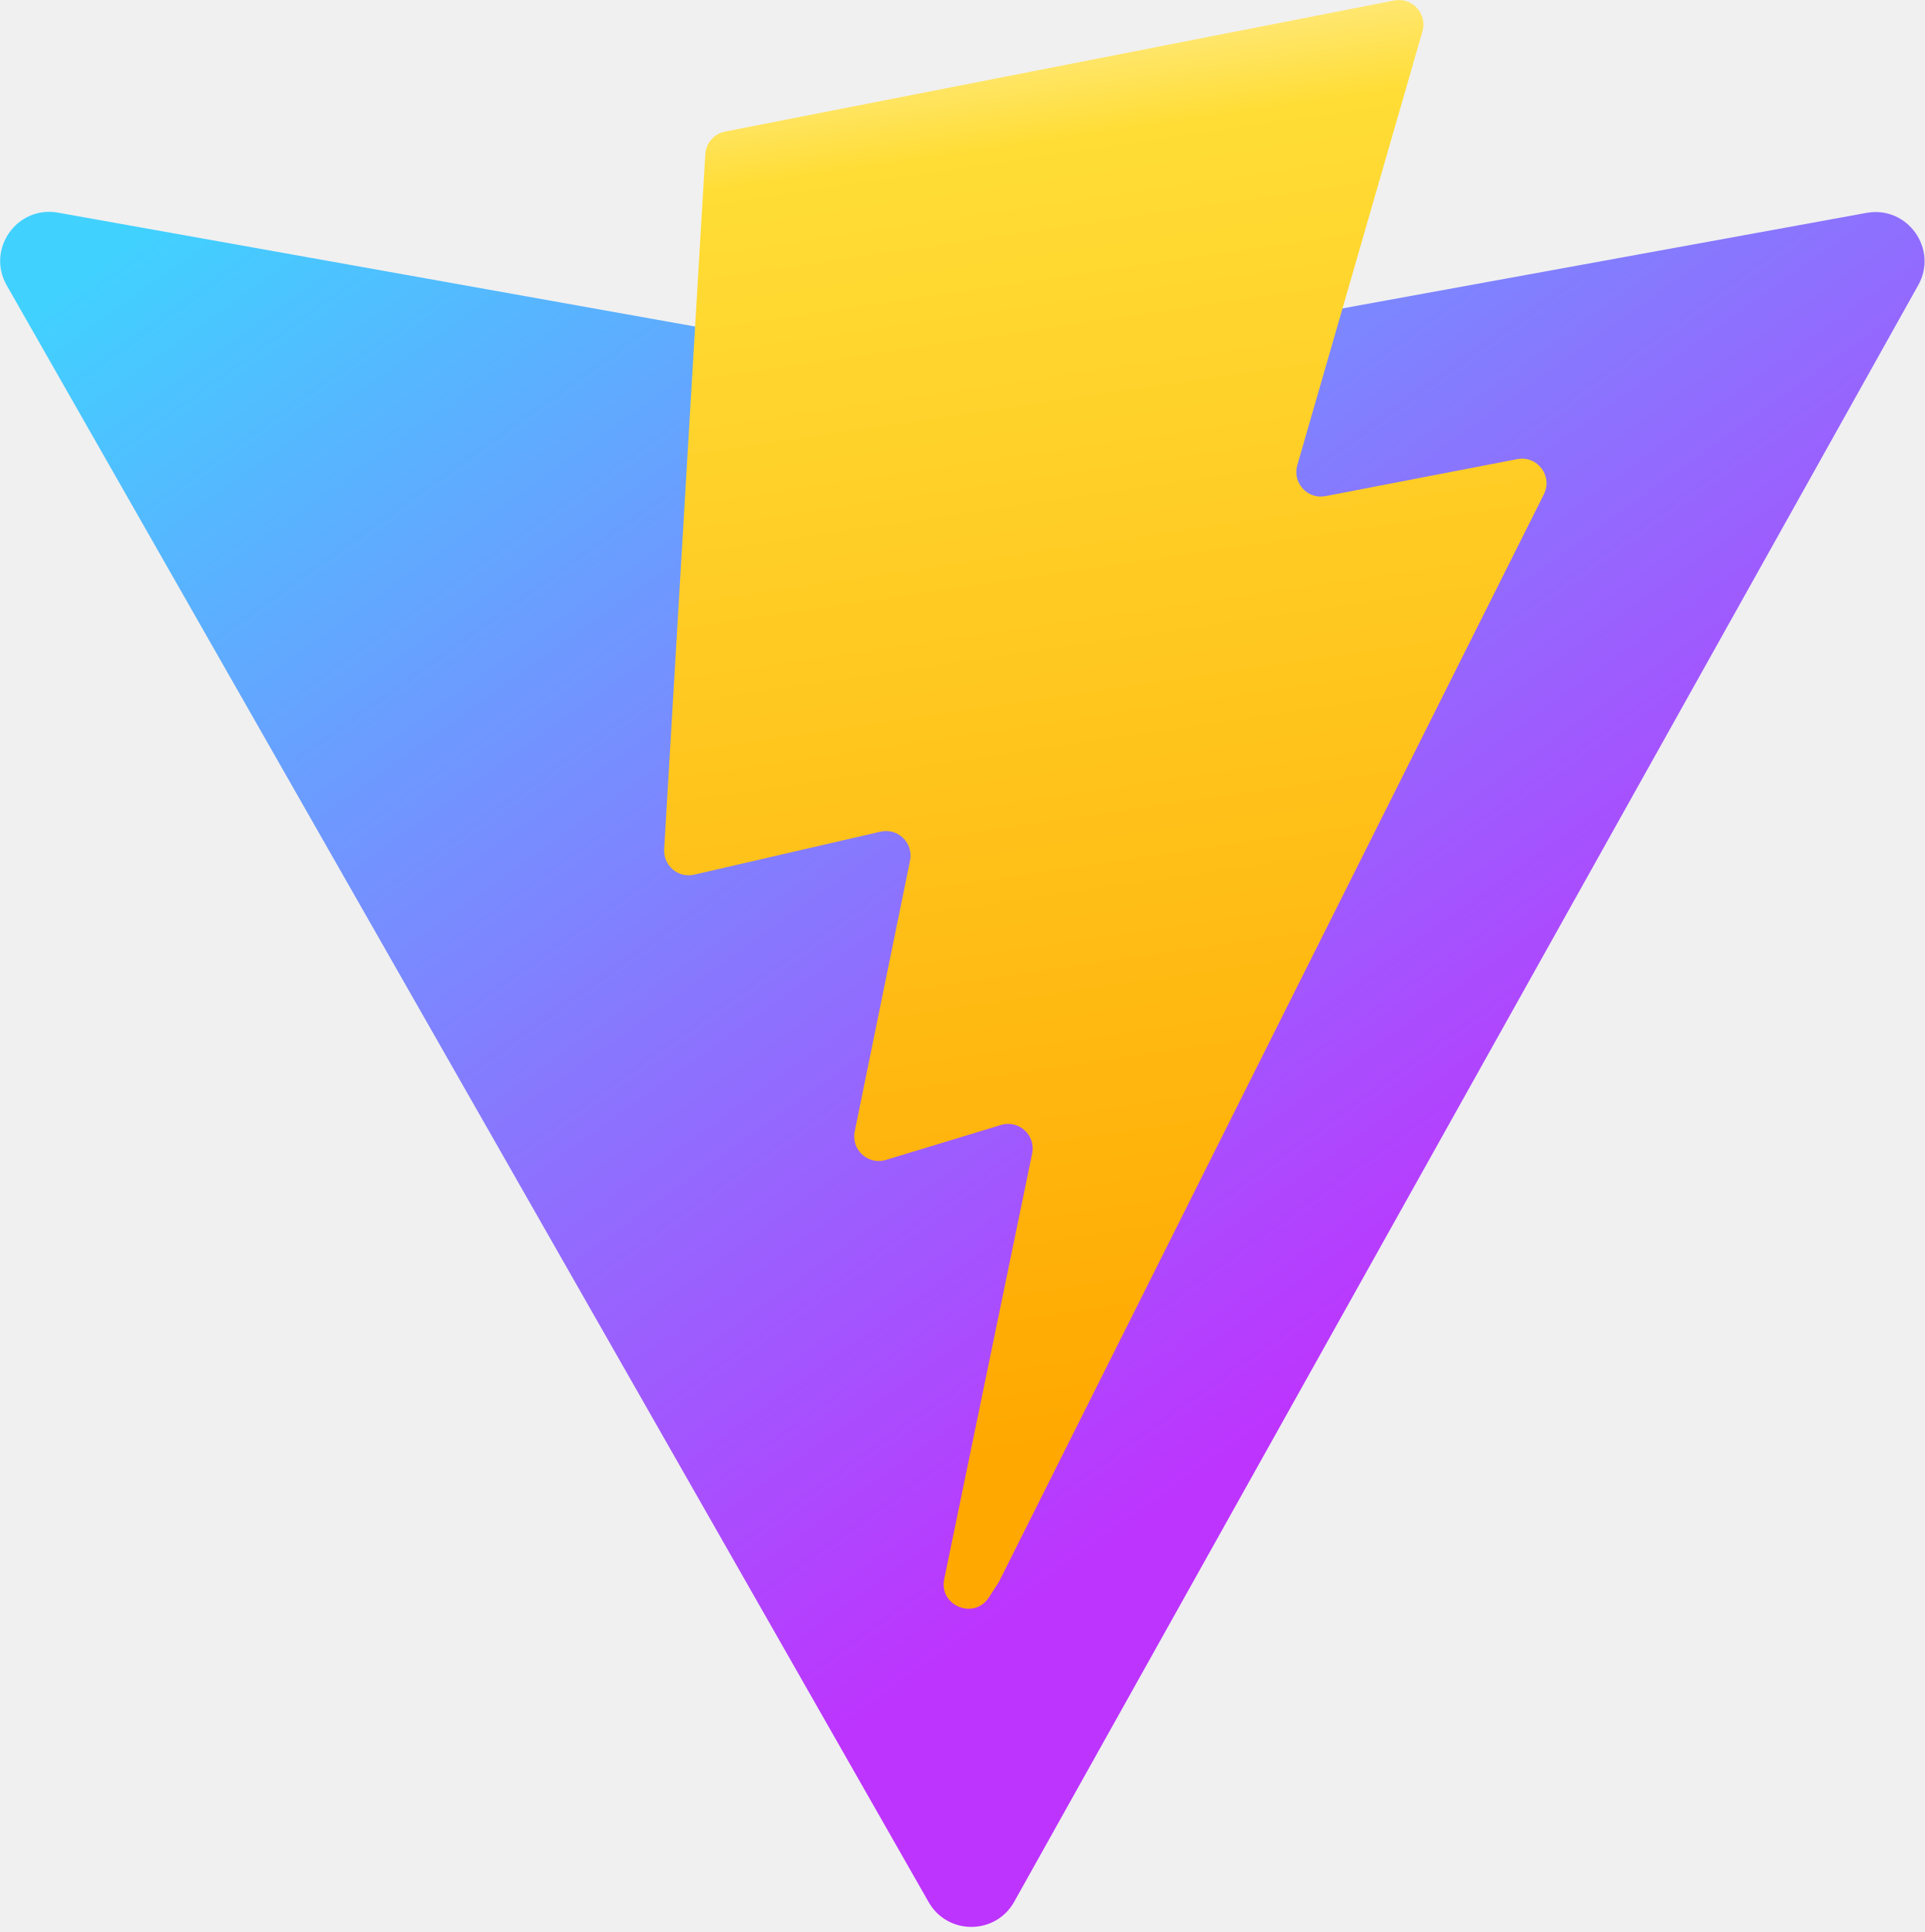
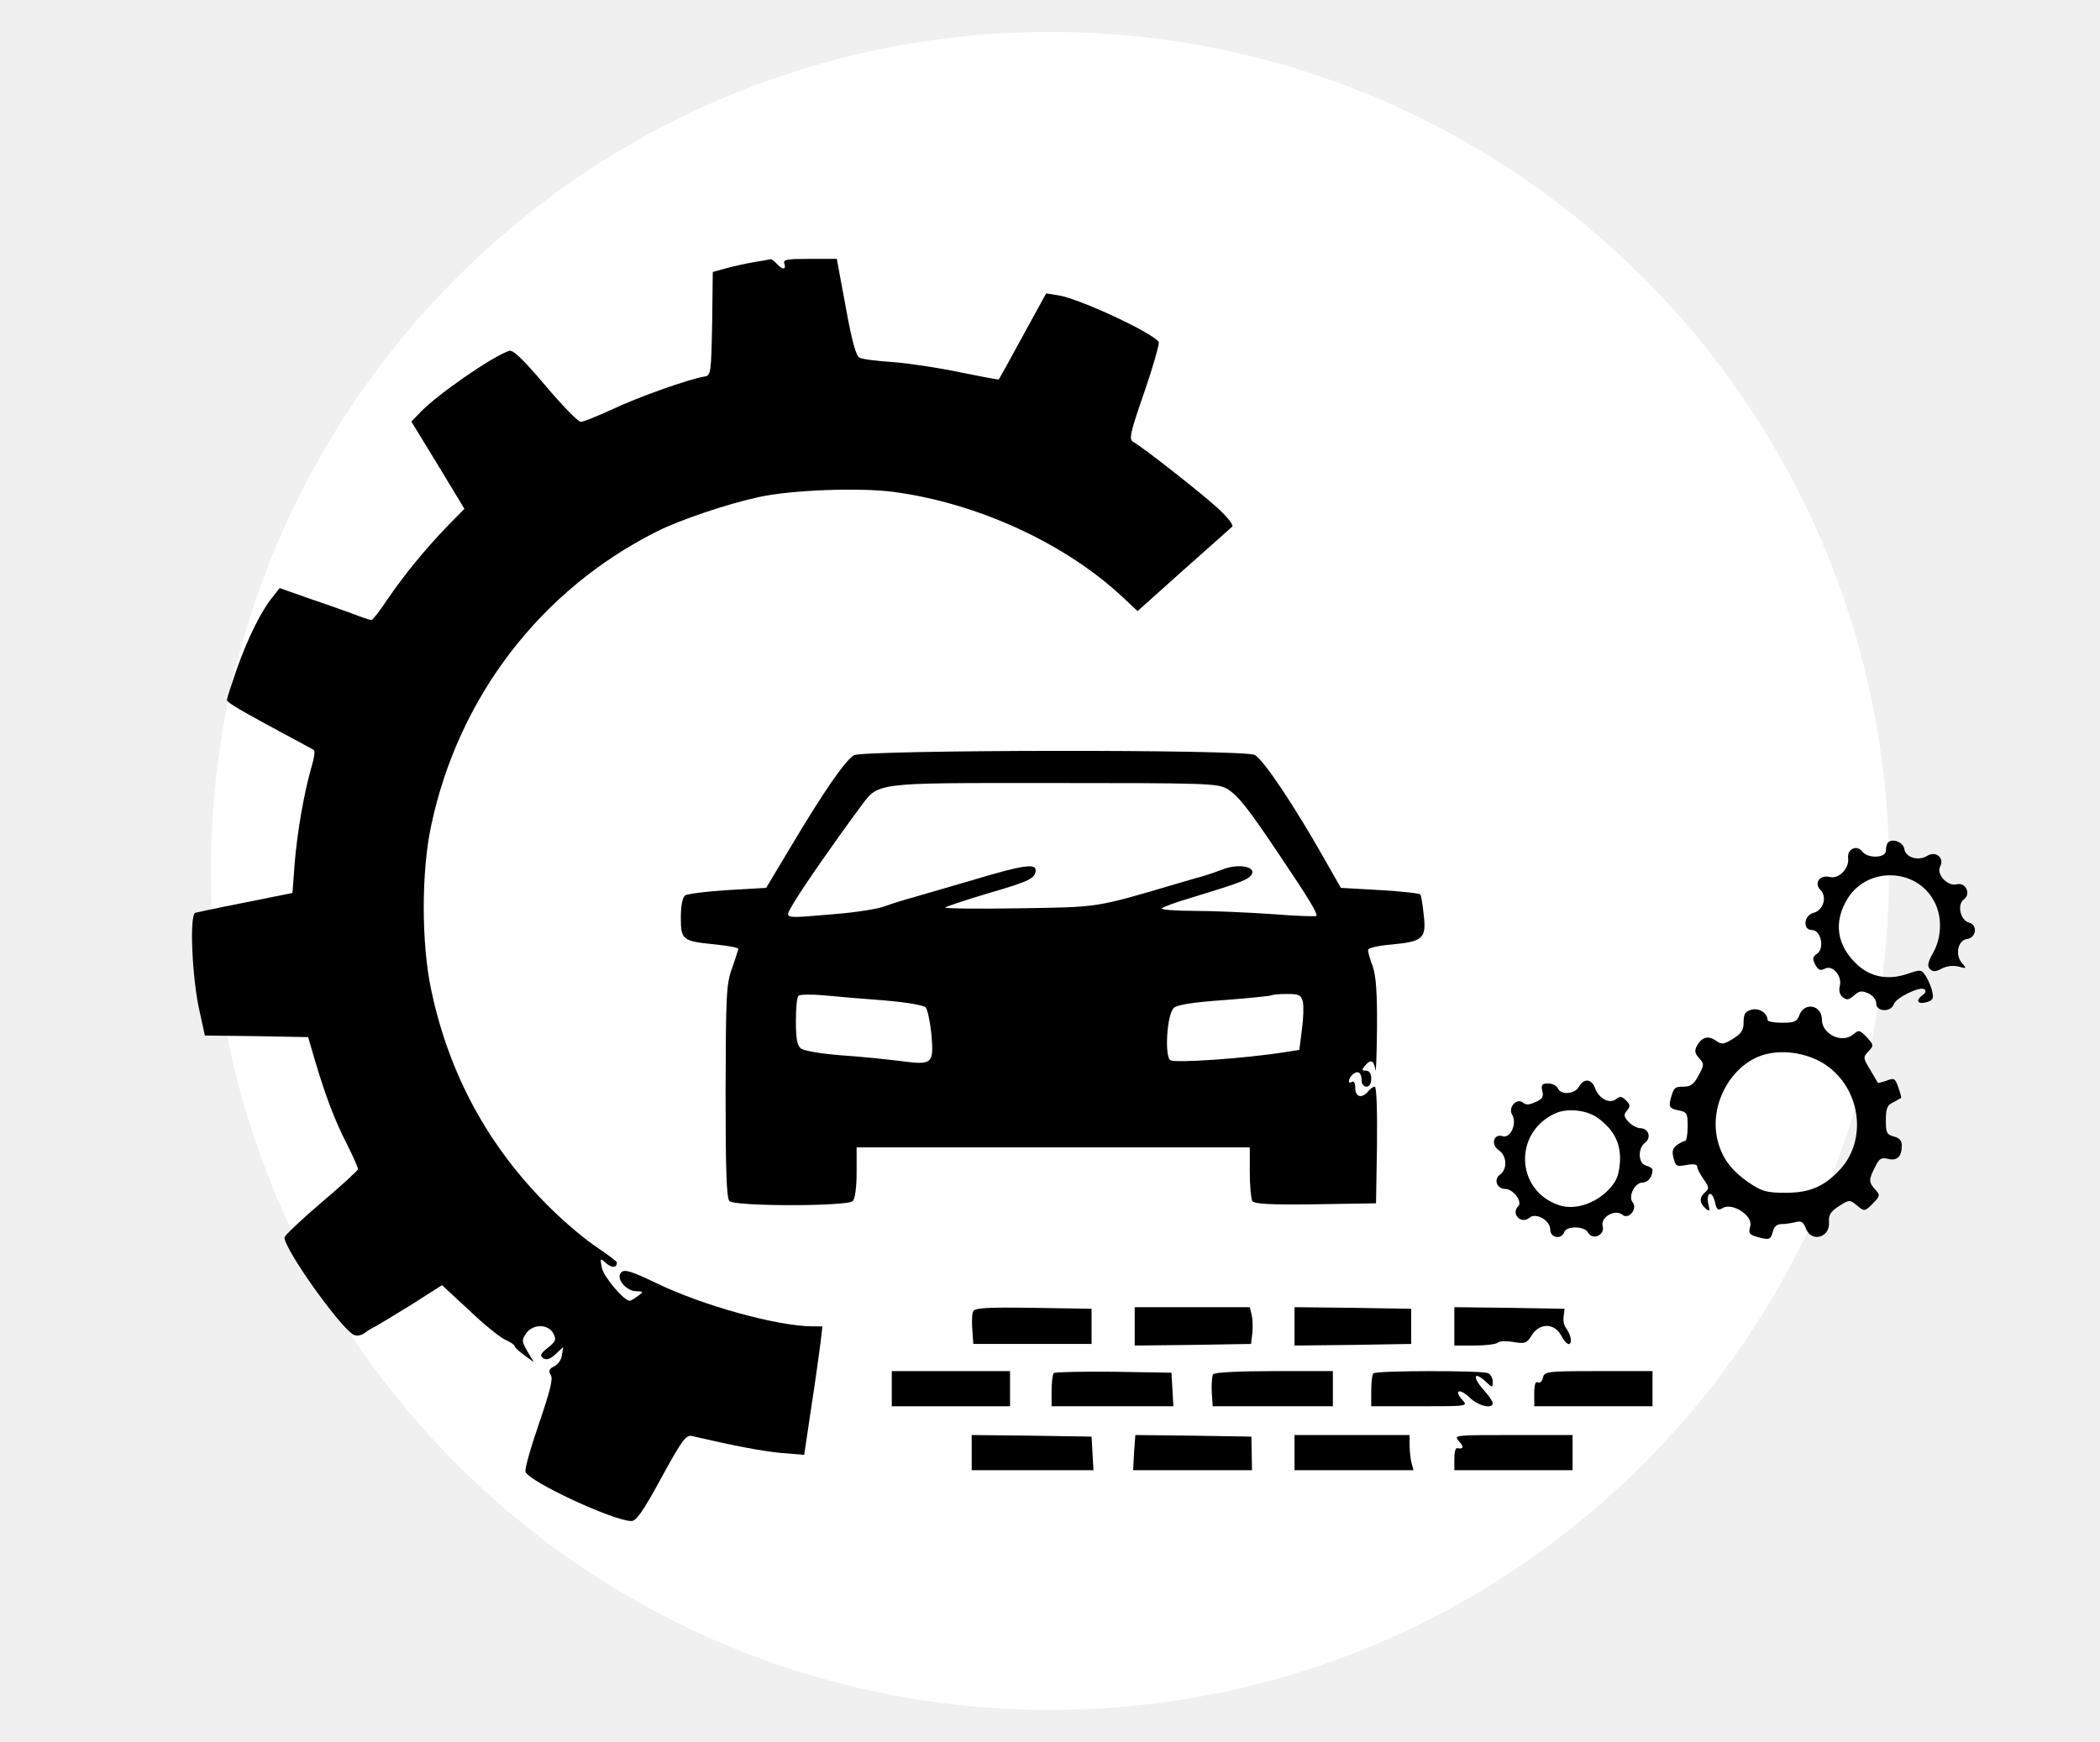
- <svg xmlns="http://www.w3.org/2000/svg" aria-hidden="true" role="img" class="iconify iconify--logos" width="31.88" height="32" preserveAspectRatio="xMidYMid meet" viewBox="0 0 256 257">
-   <defs>
-     <linearGradient id="IconifyId1813088fe1fbc01fb466" x1="-.828%" x2="57.636%" y1="7.652%" y2="78.411%">
-       <stop offset="0%" stop-color="#41D1FF" />
-       <stop offset="100%" stop-color="#BD34FE" />
-     </linearGradient>
-     <linearGradient id="IconifyId1813088fe1fbc01fb467" x1="43.376%" x2="50.316%" y1="2.242%" y2="89.03%">
-       <stop offset="0%" stop-color="#FFEA83" />
-       <stop offset="8.333%" stop-color="#FFDD35" />
-       <stop offset="100%" stop-color="#FFA800" />
-     </linearGradient>
-   </defs>
-   <path fill="url(#IconifyId1813088fe1fbc01fb466)" d="M255.153 37.938L134.897 252.976c-2.483 4.44-8.862 4.466-11.382.048L.875 37.958c-2.746-4.814 1.371-10.646 6.827-9.67l120.385 21.517a6.537 6.537 0 0 0 2.322-.004l117.867-21.483c5.438-.991 9.574 4.796 6.877 9.62Z" />
-   <path fill="url(#IconifyId1813088fe1fbc01fb467)" d="M185.432.063L96.44 17.501a3.268 3.268 0 0 0-2.634 3.014l-5.474 92.456a3.268 3.268 0 0 0 3.997 3.378l24.777-5.718c2.318-.535 4.413 1.507 3.936 3.838l-7.361 36.047c-.495 2.426 1.782 4.5 4.151 3.78l15.304-4.649c2.372-.72 4.652 1.36 4.15 3.788l-11.698 56.621c-.732 3.542 3.979 5.473 5.943 2.437l1.313-2.028l72.516-144.72c1.215-2.423-.88-5.186-3.54-4.672l-25.505 4.922c-2.396.462-4.435-1.77-3.759-4.114l16.646-57.705c.677-2.35-1.37-4.583-3.769-4.113Z" />
+ <svg xmlns="http://www.w3.org/2000/svg" version="1.0" width="657pt" height="545pt" viewBox="0 0 657 545" preserveAspectRatio="xMidYMid meet">
+   <circle cx="328.5" cy="272.5" r="262.5" fill="#ffffff" />
+   <g transform="translate(0,545) scale(0.1,-0.1)" fill="#000000" stroke="none">
+     <path d="M2360 4630 c-25 -4 -64 -13 -87 -19 l-43 -12 -2 -162 c-3 -153 -4 -162 -23 -165 -47 -7 -213 -66 -290 -103 -46 -21 -90 -39 -98 -39 -8 0 -58 51 -111 114 -73 86 -102 113 -114 108 -58 -21 -224 -137 -276 -191 l-29 -30 83 -136 83 -137 -55 -56 c-72 -75 -135 -153 -187 -229 -23 -35 -45 -63 -49 -63 -4 0 -32 9 -62 21 -30 11 -93 33 -140 49 l-85 30 -22 -28 c-35 -42 -78 -129 -112 -225 -17 -49 -31 -92 -31 -97 0 -8 35 -29 210 -123 30 -16 58 -31 62 -34 4 -2 1 -25 -7 -51 -24 -83 -45 -205 -53 -302 l-7 -94 -65 -13 c-36 -7 -101 -20 -145 -29 -44 -9 -86 -18 -94 -20 -19 -6 -10 -209 14 -311 l16 -73 162 -2 161 -3 22 -75 c33 -111 61 -185 100 -261 19 -38 34 -72 34 -77 0 -4 -52 -52 -115 -105 -63 -54 -115 -103 -115 -109 0 -38 181 -291 218 -305 8 -4 22 -1 31 5 9 7 25 17 36 22 11 6 62 37 114 69 l94 60 85 -79 c46 -44 97 -85 113 -92 16 -7 29 -16 29 -20 0 -4 14 -16 30 -28 l30 -22 -20 34 c-18 31 -18 36 -4 56 21 30 69 30 85 0 10 -19 8 -25 -17 -45 -24 -19 -26 -25 -14 -33 10 -6 21 -3 38 13 l24 22 -4 -25 c-1 -13 -12 -29 -24 -35 -16 -8 -19 -14 -11 -27 8 -12 -2 -50 -37 -153 -26 -75 -45 -143 -42 -150 11 -31 276 -154 331 -154 15 -1 37 30 94 135 64 117 77 135 95 131 139 -32 218 -47 279 -53 l73 -6 22 148 c13 82 25 173 29 202 l6 52 -29 0 c-111 0 -346 65 -492 136 -73 35 -97 43 -107 34 -21 -17 12 -59 45 -60 24 -1 24 -1 6 -15 -11 -8 -23 -15 -26 -15 -18 0 -82 76 -87 103 -6 31 -6 32 14 14 18 -15 33 -14 33 3 0 3 -28 24 -62 47 -35 23 -101 78 -147 124 -192 189 -316 416 -372 682 -31 145 -31 371 0 514 85 402 343 738 706 920 71 36 222 87 320 108 101 22 312 30 420 16 263 -35 536 -160 717 -329 l47 -44 143 128 c79 70 147 131 153 136 5 5 -13 28 -45 58 -54 49 -232 189 -264 207 -15 8 -11 26 34 156 28 81 48 152 45 157 -17 28 -249 136 -314 146 l-38 6 -73 -133 c-40 -74 -74 -135 -75 -136 -1 -2 -55 9 -121 22 -65 14 -159 28 -209 32 -49 3 -97 9 -106 14 -11 5 -24 53 -43 158 l-28 151 -85 0 c-72 0 -84 -2 -79 -15 3 -8 2 -15 -3 -15 -5 0 -14 7 -21 15 -7 8 -15 14 -19 14 -3 -1 -26 -5 -51 -9z" />
+     <path d="M2672 3087 c-27 -15 -94 -112 -199 -288 l-76 -127 -121 -7 c-66 -4 -127 -12 -133 -17 -8 -6 -13 -34 -13 -69 0 -70 5 -74 108 -84 39 -4 72 -10 72 -14 -1 -3 -9 -31 -20 -61 -18 -50 -19 -85 -20 -385 0 -245 3 -334 12 -343 17 -17 369 -17 386 0 7 7 12 43 12 90 l0 78 615 0 615 0 0 -77 c0 -43 4 -84 8 -91 7 -9 53 -12 198 -10 l189 3 3 183 c1 103 -1 182 -7 182 -5 0 -14 -7 -21 -15 -19 -23 -40 -18 -40 11 0 14 -4 23 -10 19 -15 -9 -12 11 3 24 16 13 27 5 27 -21 0 -10 7 -18 15 -18 9 0 15 9 15 25 0 16 -6 25 -16 25 -14 0 -14 3 -4 15 18 22 28 18 33 -12 2 -16 4 42 5 127 1 112 -3 166 -13 195 -8 22 -15 45 -15 52 0 7 29 14 76 18 97 9 107 20 98 94 -3 31 -8 59 -10 62 -2 4 -59 10 -126 14 l-123 7 -49 86 c-97 172 -195 318 -221 330 -39 18 -1221 16 -1253 -1z m1165 -104 c35 -20 66 -59 169 -213 89 -132 118 -180 112 -186 -3 -2 -65 0 -139 6 -74 5 -183 10 -244 10 -60 0 -105 4 -100 8 6 5 44 19 85 31 138 42 175 55 189 67 33 29 -28 46 -86 23 -15 -6 -41 -15 -58 -20 -16 -4 -52 -15 -80 -23 -261 -77 -243 -74 -498 -78 -130 -2 -234 -1 -230 3 5 3 67 24 138 45 127 37 145 46 145 72 0 21 -45 14 -188 -29 -75 -22 -162 -47 -192 -56 -30 -8 -72 -21 -93 -29 -21 -8 -91 -19 -155 -24 -171 -14 -159 -18 -127 38 26 44 128 191 203 292 63 84 31 80 607 80 467 0 513 -1 542 -17z m-1072 -663 c71 -6 124 -15 131 -22 6 -7 14 -45 18 -84 8 -93 3 -97 -95 -84 -41 5 -124 14 -186 18 -64 5 -119 14 -128 22 -11 9 -15 32 -15 85 0 39 3 75 8 79 4 5 39 5 77 2 39 -4 124 -11 190 -16z m1311 -4 c3 -14 2 -53 -3 -88 l-8 -63 -45 -7 c-126 -20 -346 -35 -359 -25 -18 15 -10 143 11 163 10 10 58 18 159 25 79 6 146 13 148 15 2 2 24 4 47 4 38 0 44 -3 50 -24z" />
+     <path d="M5907 2814 c-4 -4 -7 -16 -7 -26 0 -23 -57 -25 -74 -2 -17 22 -48 7 -44 -21 4 -32 -29 -66 -57 -59 -31 8 -51 -19 -30 -40 22 -22 10 -64 -21 -72 -31 -8 -35 -54 -5 -54 28 0 40 -57 16 -74 -15 -10 -15 -16 -6 -34 9 -17 16 -20 30 -13 24 13 55 -22 47 -54 -4 -14 0 -28 9 -35 13 -10 19 -9 35 5 17 15 24 16 45 7 15 -7 25 -20 25 -32 0 -26 46 -28 55 -2 6 20 80 56 95 47 7 -5 5 -12 -7 -20 -22 -17 -12 -29 17 -20 18 6 20 12 15 33 -3 15 -13 37 -20 48 -14 21 -16 21 -57 7 -62 -21 -118 -10 -161 32 -61 59 -71 131 -27 203 62 101 216 97 271 -8 26 -47 24 -113 -3 -161 -17 -30 -19 -42 -10 -51 9 -9 17 -9 36 1 15 8 35 11 52 7 27 -7 28 -7 12 11 -22 25 -13 71 16 75 29 4 34 43 7 51 -28 7 -39 56 -17 73 24 17 5 55 -23 47 -28 -7 -64 32 -51 56 14 27 -14 50 -41 33 -27 -17 -67 -5 -71 21 -3 22 -37 35 -51 21z" />
+     <path d="M5480 2291 c-20 -6 -25 -13 -25 -39 0 -26 -7 -36 -33 -52 -29 -18 -35 -19 -54 -6 -24 17 -44 11 -59 -16 -8 -15 -7 -24 7 -39 16 -18 16 -21 -2 -54 -14 -27 -25 -35 -46 -35 -29 0 -32 -3 -42 -41 -5 -23 -2 -27 24 -33 28 -5 30 -9 30 -51 0 -25 -4 -45 -8 -45 -5 0 -16 -6 -26 -13 -13 -10 -16 -20 -10 -41 6 -25 10 -27 40 -21 23 4 34 2 34 -6 0 -6 9 -23 20 -39 17 -24 18 -29 5 -40 -19 -16 -19 -34 1 -51 13 -11 14 -9 9 13 -4 14 -2 29 3 32 6 3 13 -7 17 -24 6 -26 9 -29 26 -19 31 16 93 -25 85 -57 -7 -25 -4 -28 36 -38 24 -5 28 -3 34 19 4 17 13 25 28 25 11 0 31 3 43 6 18 5 25 1 33 -20 17 -45 77 -28 72 21 -1 22 5 32 31 49 33 21 34 21 57 2 23 -19 24 -19 49 6 23 24 24 26 8 44 -21 23 -21 31 -1 70 13 27 19 31 41 26 28 -7 43 7 43 42 0 15 -8 24 -25 28 -22 6 -25 12 -25 51 0 36 4 47 23 56 12 6 23 13 25 14 1 1 -3 16 -9 33 -10 28 -13 30 -36 21 -14 -5 -27 -8 -28 -7 -1 2 -12 20 -24 41 -22 36 -23 39 -5 58 17 18 16 20 -6 44 -21 22 -25 23 -40 10 -35 -32 -100 -2 -100 45 0 45 -54 56 -70 15 -8 -22 -16 -25 -55 -25 -25 0 -45 4 -45 8 0 22 -26 39 -50 33z m232 -173 c109 -74 131 -233 45 -327 -49 -53 -95 -73 -169 -73 -62 0 -75 4 -117 32 -59 41 -88 83 -100 144 -21 113 55 237 160 259 59 13 131 -1 181 -35z" />
+     <path d="M4940 2050 c-13 -24 -58 -27 -66 -5 -4 8 -17 15 -30 15 -20 0 -23 -4 -19 -23 5 -18 1 -26 -21 -35 -19 -9 -30 -10 -39 -2 -20 16 -48 -15 -34 -38 16 -26 -5 -75 -30 -67 -28 9 -38 -26 -12 -44 25 -16 28 -59 4 -76 -21 -15 -10 -45 16 -45 25 0 55 -40 41 -54 -24 -24 9 -58 35 -36 20 17 65 -8 65 -37 0 -26 34 -33 44 -8 7 20 63 19 74 -1 14 -26 54 -9 46 20 -7 28 39 54 62 35 20 -16 48 19 32 39 -15 18 6 62 31 62 17 0 31 18 31 40 0 4 -9 10 -20 13 -25 6 -27 54 -3 72 20 15 11 45 -15 45 -10 0 -27 9 -37 20 -15 16 -16 22 -5 35 11 13 11 19 -3 32 -13 13 -19 14 -31 4 -20 -16 -54 1 -66 35 -11 29 -35 31 -50 4z m59 -98 c52 -38 73 -82 69 -140 -4 -43 -11 -59 -37 -86 -42 -43 -106 -63 -153 -47 -136 45 -144 227 -13 287 38 18 100 11 134 -14z" />
+     <path d="M3044 1346 c-3 -7 -4 -33 -2 -57 l3 -44 185 0 185 0 0 55 0 55 -183 3 c-149 2 -183 0 -188 -12z" />
+     <path d="M3550 1300 l0 -60 182 2 182 3 4 34 c2 19 1 44 -2 57 l-6 24 -180 0 -180 0 0 -60z" />
+     <path d="M4050 1300 l0 -60 183 2 182 3 0 55 0 55 -182 3 -183 2 0 -60z" />
+     <path d="M4550 1300 l0 -60 63 0 c35 0 67 4 73 9 5 5 27 6 49 2 36 -6 42 -4 57 21 25 40 72 39 93 -2 9 -17 20 -28 25 -25 10 6 3 31 -12 52 -5 6 -8 22 -6 35 l3 23 -172 3 -173 2 0 -60z" />
+     <path d="M2790 1105 l0 -55 185 0 185 0 0 55 0 55 -185 0 -185 0 0 -55z" />
+     <path d="M3297 1154 c-4 -4 -7 -29 -7 -56 l0 -48 191 0 190 0 -3 53 -3 52 -181 3 c-99 1 -183 -1 -187 -4z" />
+     <path d="M3795 1150 c-3 -5 -5 -30 -4 -55 l3 -45 188 0 188 0 0 55 0 55 -184 0 c-110 0 -187 -4 -191 -10z" />
+     <path d="M4297 1153 c-4 -3 -7 -28 -7 -55 l0 -48 152 0 c151 0 151 0 133 20 -28 31 -8 37 23 7 27 -26 72 -37 72 -17 0 5 -13 25 -30 43 -34 39 -29 58 7 25 23 -21 23 -21 23 -1 0 12 -7 24 -16 27 -21 8 -349 8 -357 -1z" />
+     <path d="M4827 1139 c-3 -12 -10 -18 -16 -14 -7 4 -11 -8 -11 -34 l0 -41 185 0 185 0 0 55 0 55 -169 0 c-163 0 -169 -1 -174 -21z" />
+     <path d="M3040 905 l0 -55 191 0 190 0 -3 53 -3 52 -187 3 -188 2 0 -55z" />
+     <path d="M3548 905 l-3 -55 186 0 186 0 -1 53 -1 52 -182 3 -181 2 -4 -55z" />
+     <path d="M4050 905 l0 -55 186 0 186 0 -6 23 c-3 12 -6 37 -6 55 l0 32 -180 0 -180 0 0 -55z" />
+     <path d="M4565 940 c16 -18 14 -25 -7 -21 -5 0 -8 -15 -8 -34 l0 -35 185 0 185 0 0 55 0 55 -187 0 c-185 0 -186 0 -168 -20z" />
+   </g>
</svg>
